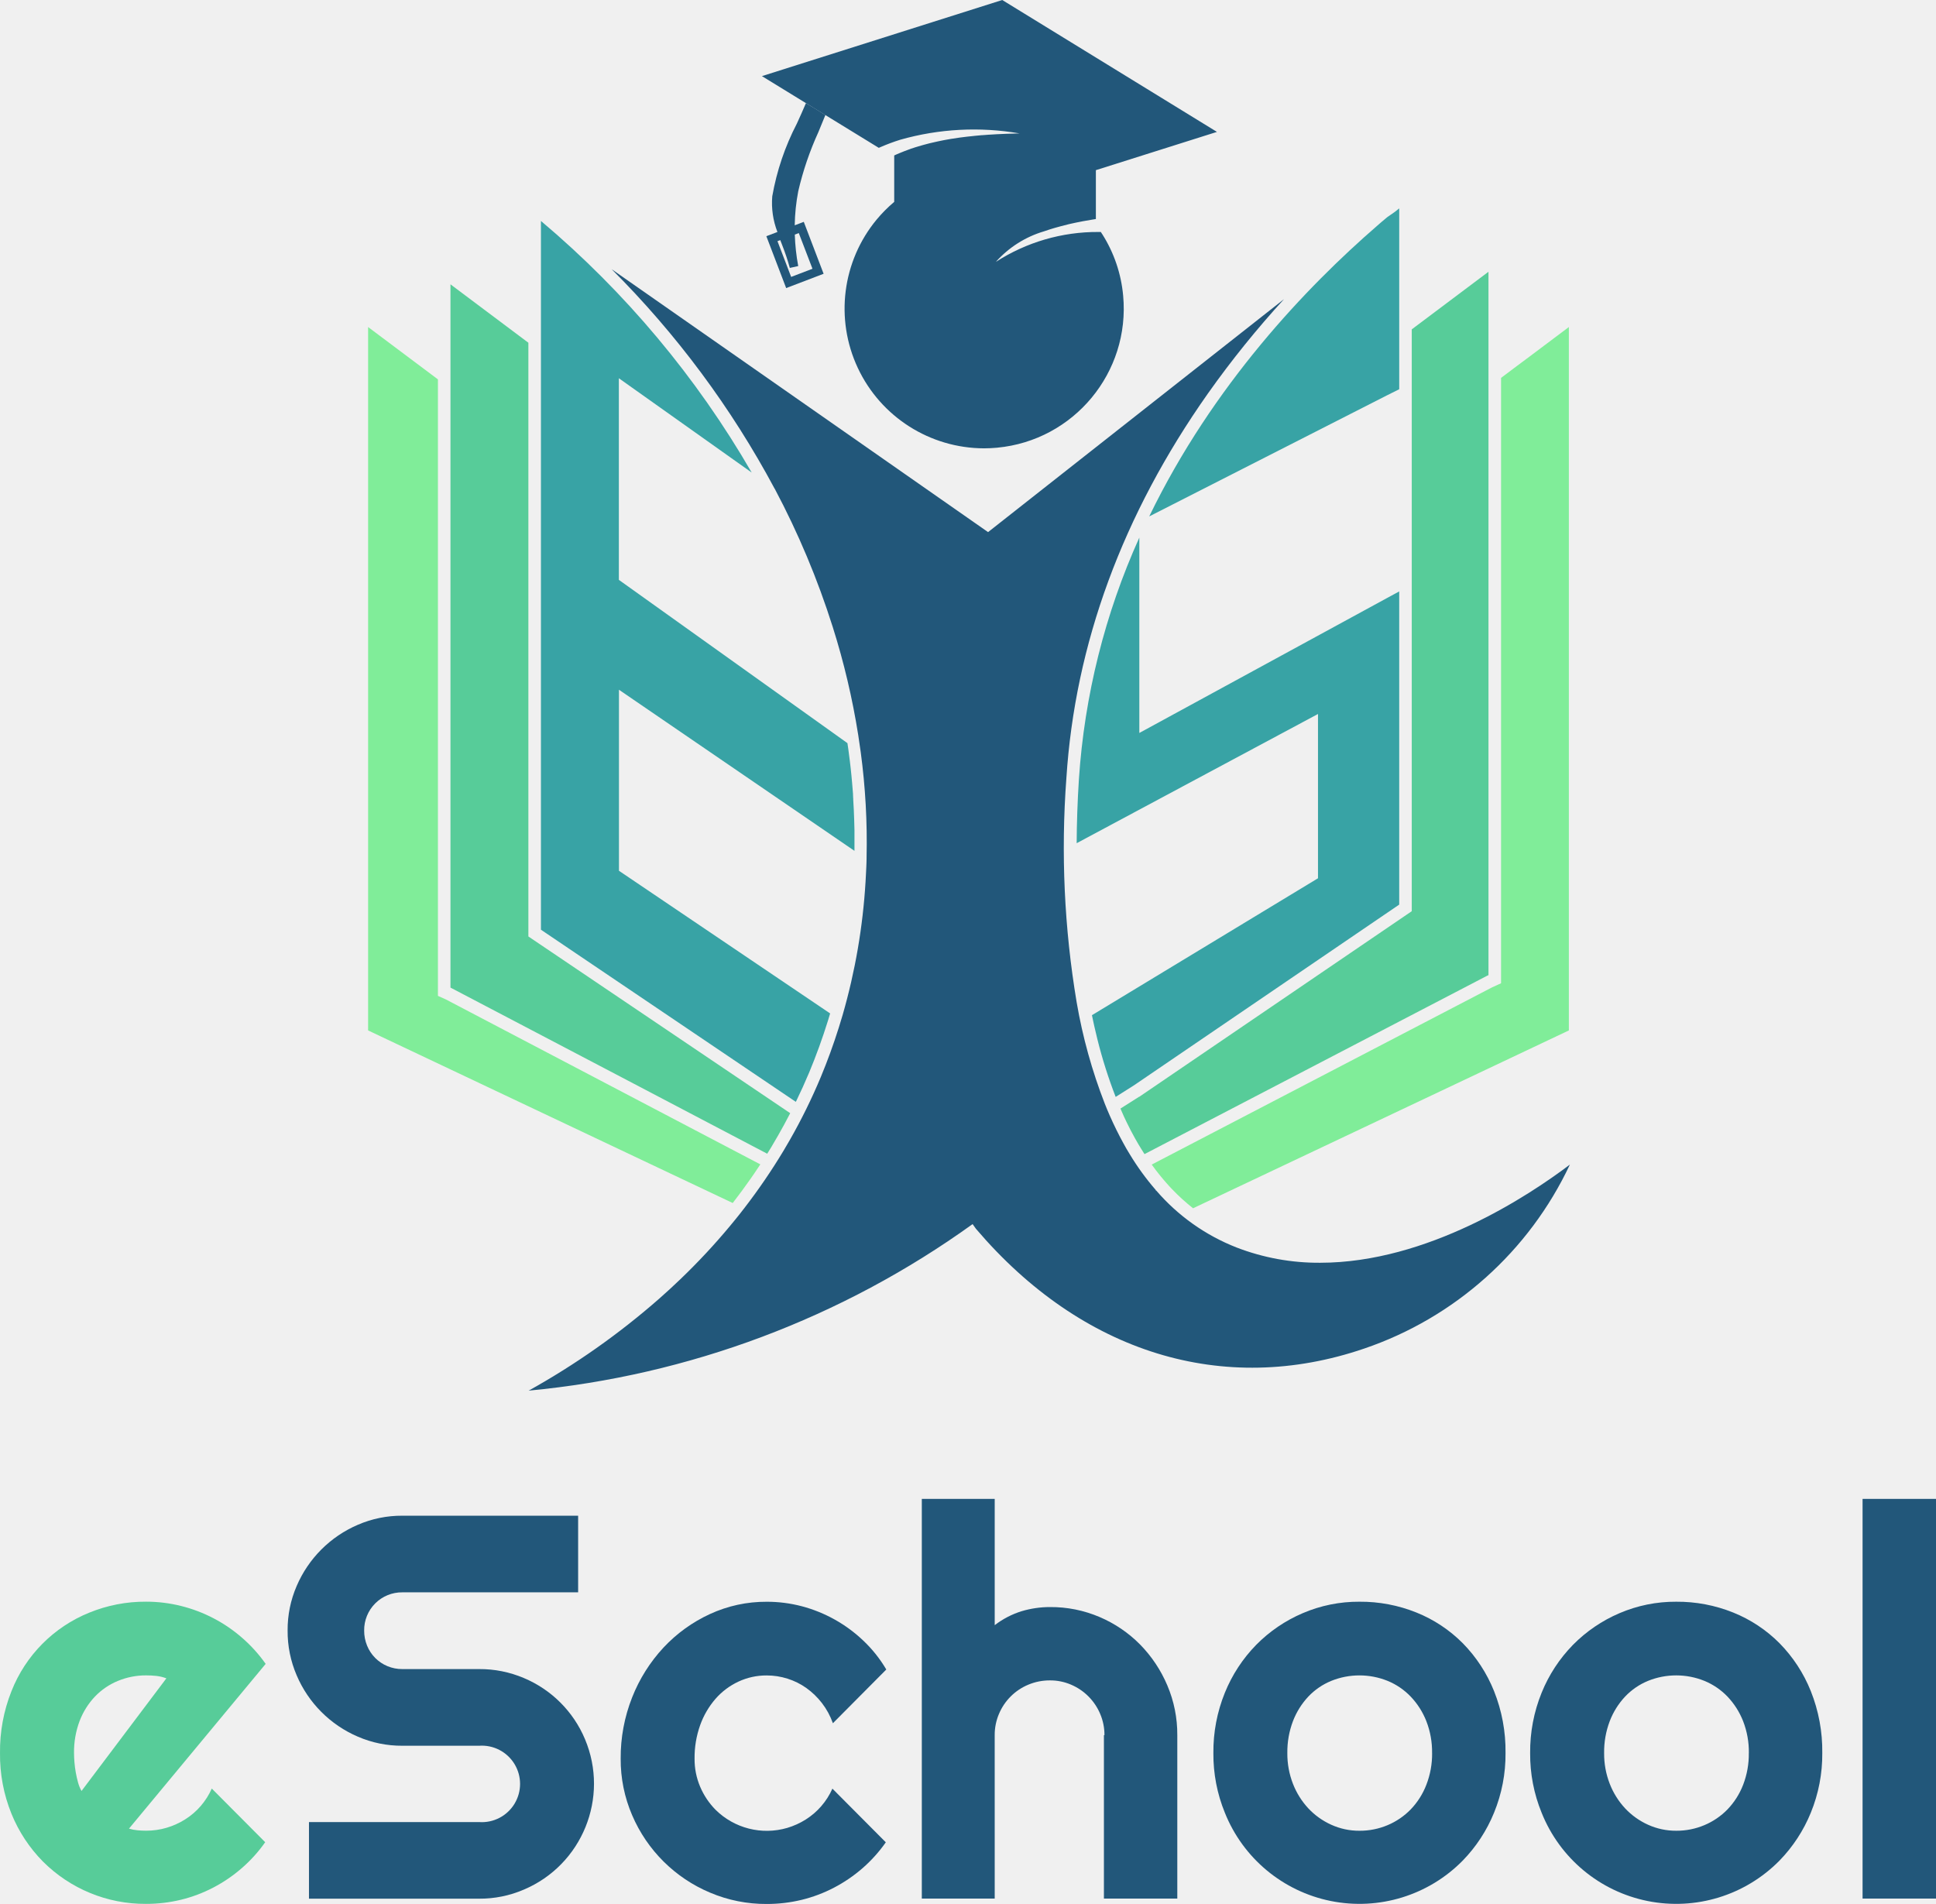
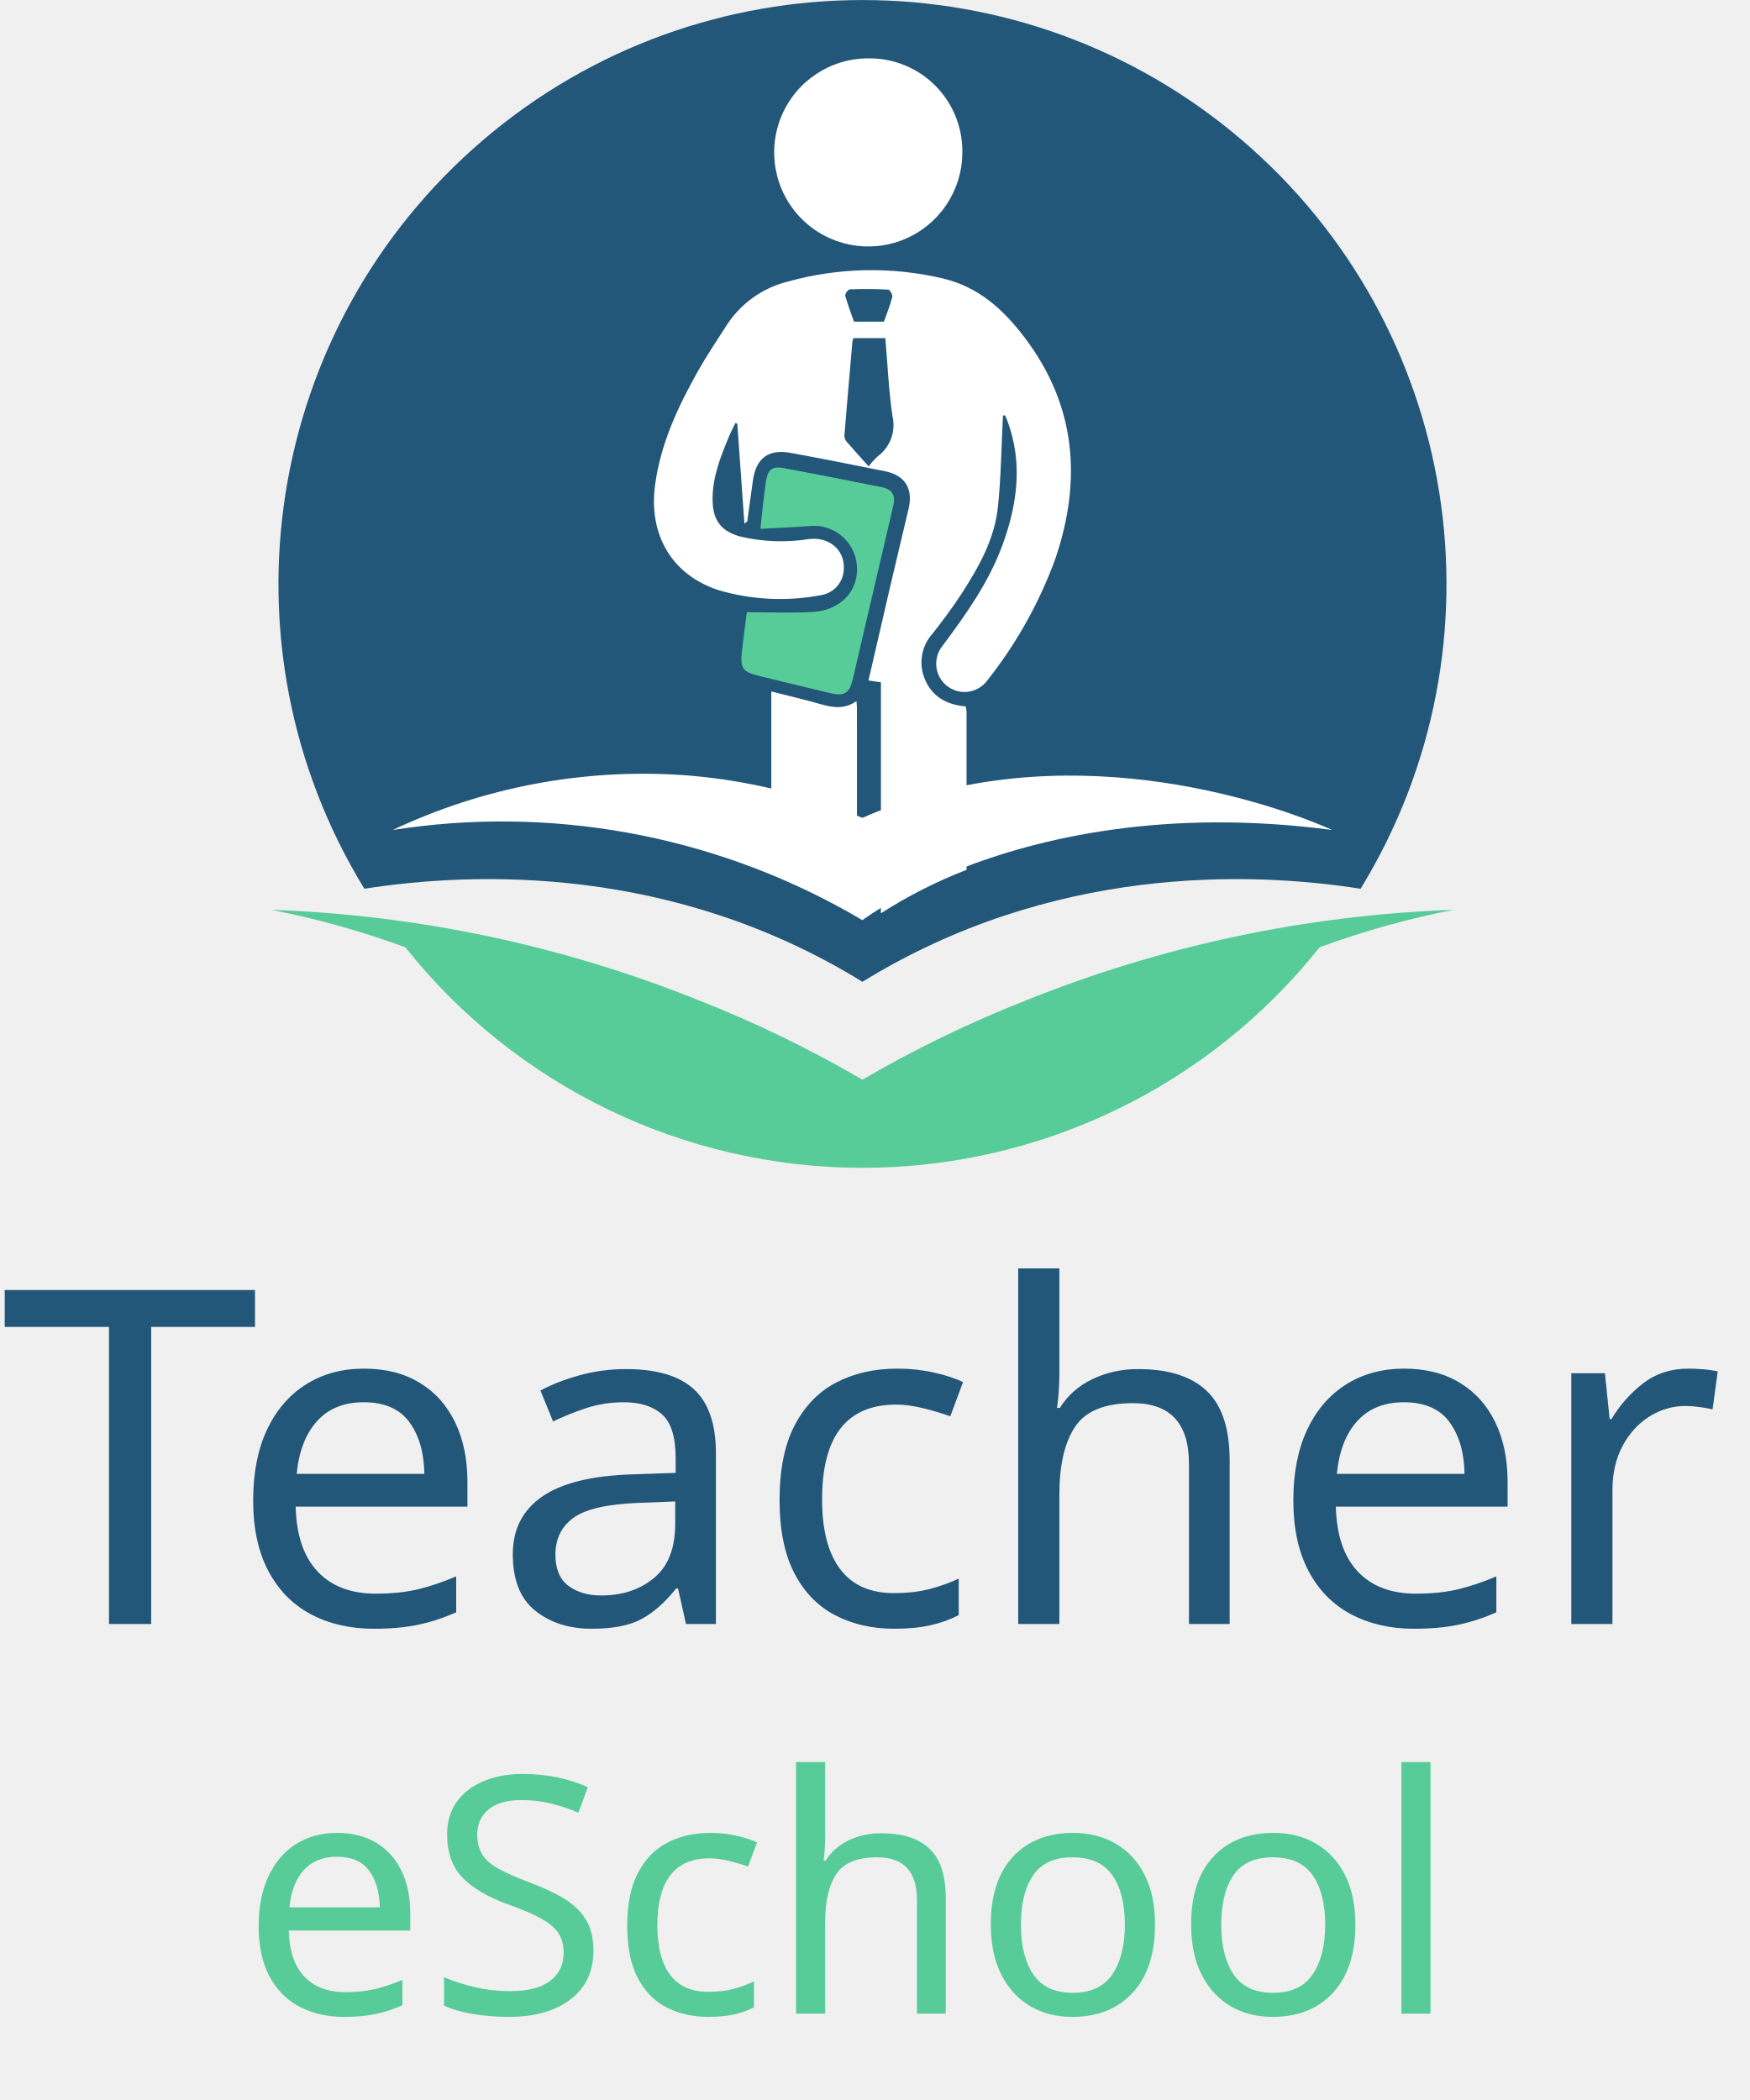
- <svg xmlns="http://www.w3.org/2000/svg" width="246" height="241.963" viewBox="0 0 246 241.963">
-   <g id="Layer_2" data-name="Layer 2" transform="translate(0.008)">
-     <g id="Layer_1" data-name="Layer 1" transform="translate(-0.008)">
-       <path id="Path_3392" data-name="Path 3392" d="M269.89,304.821c.315-.45.634-.911.934-1.374.1-.144.192-.29.287-.423l-39.951-20.959-1.019-.457V203.262l-.252-.19-8.62-6.462V286L267.6,307.932Q268.774,306.421,269.89,304.821Z" transform="translate(-174.496 -155.05)" fill="#80ed99" />
-       <path id="Path_3393" data-name="Path 3393" d="M418.354,288.105a29.014,29.014,0,0,1-10.635-1.945,25.962,25.962,0,0,1-10.2-7.238l-.036.013-.03-.089a32.582,32.582,0,0,1-3.285-4.517q-.423-.674-.805-1.387-.932-1.691-1.752-3.555c-.211-.486-.423-.977-.619-1.48A66.467,66.467,0,0,1,387.411,255a118.918,118.918,0,0,1-1.308-28.444c1.095-17.084,7.151-33.549,18-48.937a121.974,121.974,0,0,1,9.66-11.975l-37.609,29.608L328.322,161.84a118.04,118.04,0,0,1,20.715,27.9h.015v.011a104.448,104.448,0,0,1,7.362,17.545,94.327,94.327,0,0,1,3.245,13.759c.114.727.211,1.459.319,2.186a86.032,86.032,0,0,1,.74,13.347,1.532,1.532,0,0,1,0,.169c0,.353-.025.71-.034,1.057-.013.271-.027.543-.04.814-.015.351-.034.7-.057,1.057a77.772,77.772,0,0,1-2.911,16.928c-.156.533-.317,1.057-.486,1.6q-1.006,3.2-2.291,6.293a72.407,72.407,0,0,1-3.923,7.975c-.266.467-.535.926-.81,1.387a76.557,76.557,0,0,1-4.987,7.3c-.359.471-.733.941-1.114,1.41a82.085,82.085,0,0,1-6.13,6.764l-.894.869c-.865.831-1.759,1.651-2.672,2.456a95.519,95.519,0,0,1-16.589,11.689,114.992,114.992,0,0,0,56.41-21.164l.423.594.011.013c13.444,15.778,31.409,21.322,49.3,15.22a44.844,44.844,0,0,0,26.159-23.389C444.819,279.614,431.973,288.1,418.354,288.105Z" transform="translate(-250.605 -127.63)" fill="#22577a" />
-       <path id="Path_3394" data-name="Path 3394" d="M745.3,196.61V286L697.547,308.6a25.924,25.924,0,0,1-2.659-2.416l-.376-.4c-.137-.148-.271-.3-.4-.45s-.211-.249-.323-.374-.271-.317-.4-.48c-.376-.459-.742-.939-1.095-1.433l43.291-22.544h.017l1.082-.5V203.072l1.97-1.48,1.6-1.192Z" transform="translate(-545.95 -155.05)" fill="#80ed99" />
-       <path id="Path_3395" data-name="Path 3395" d="M720.306,163.38v89.387l-.224.106-29.45,15.334L676.6,275.512c-.142-.211-.275-.423-.406-.649-.118-.188-.237-.376-.349-.569-.159-.266-.309-.539-.465-.814-.364-.653-.721-1.332-1.057-2.034-.233-.478-.457-.97-.676-1.48-.034-.08-.07-.163-.1-.243l2.365-1.5v.019l34.646-23.6V170.7Z" transform="translate(-531.172 -128.844)" fill="#57cc99" />
-       <path id="Path_3396" data-name="Path 3396" d="M688.185,330.056v39.8l-33.715,22.975h0l-2.315,1.463a60.649,60.649,0,0,1-2.325-7.337c-.133-.539-.26-1.089-.389-1.642-.051-.249-.112-.5-.163-.755-.049-.211-.093-.423-.137-.651l28.723-17.4V345.633L647.2,362.053c.013-2.537.1-5.255.285-8.136a88.925,88.925,0,0,1,7.677-30.7v24.827l31.426-17.122Z" transform="translate(-510.392 -254.897)" fill="#38a3a5" />
-       <path id="Path_3397" data-name="Path 3397" d="M335.074,192.414v23.007l26.833,18.13c-.089.3-.175.6-.271.9q-1.04,3.346-2.395,6.608c-.533,1.268-1.1,2.515-1.691,3.729L325.16,222.91V132.84a120.965,120.965,0,0,1,26.78,31.972l-16.879-11.983V178.45L364.105,199.2l.114.776q.086.634.163,1.268c.011.063.017.131.025.194.036.313.074.634.11.939s.066.649.1.97.057.586.08.879.046.581.072.867c.017.192.03.385.047.573v.15c0,.051.011.1.011.15v.108a.843.843,0,0,0,.015.192.348.348,0,0,1,0,.125c.053.846.1,1.691.121,2.537.013.444.023.886.036,1.33q.013,1.315,0,2.63Z" transform="translate(-256.425 -104.76)" fill="#38a3a5" />
-       <path id="Path_3398" data-name="Path 3398" d="M313.956,276.264c-.482.939-.985,1.864-1.5,2.765l-.057.1c-.249.435-.5.862-.753,1.287-.019.032-.038.068-.055.1q-.273.452-.556.9l-16.911-8.878-23.193-12.159-.144-.074V170.93l9.9,7.424v1.268l.319.241h0l-.319-.239v74.183Z" transform="translate(-213.548 -134.798)" fill="#57cc99" />
-       <path id="Path_3399" data-name="Path 3399" d="M722.577,125.26v22.986l-1.6.8L690.81,164.41c8.079-16.678,19.963-29.139,28.972-36.945.4-.351.8-.7,1.2-1.023l.085-.072.974-.679.531-.423Z" transform="translate(-544.783 -98.782)" fill="#38a3a5" />
-       <path id="Path_3400" data-name="Path 3400" d="M464.266,77.526a24.907,24.907,0,0,1,.446-4.323,39.616,39.616,0,0,1,2.56-7.523c.3-.712.6-1.442.892-2.173l-.949-.586-.579-.353L465.691,62c-.372.881-.767,1.752-1.156,2.606a32.052,32.052,0,0,0-3.124,9.237,10.18,10.18,0,0,0,.657,4.532h0l-1.408.535,2.518,6.593,4.758-1.816-2.52-6.6Zm2.255,5.523-2.71,1.036-1.738-4.54.357-.137c.08.211.163.423.243.634a28.048,28.048,0,0,1,.97,2.9l1.067-.235a26.241,26.241,0,0,1-.435-4l.507-.194" transform="translate(-363.283 -48.894)" fill="#22577a" />
-       <path id="Path_3401" data-name="Path 3401" d="M501.219,29.727l-.154-.247h-.294a23.8,23.8,0,0,0-13.047,3.8,13.239,13.239,0,0,1,6.13-3.885c.211-.076.44-.152.67-.224l.361-.112c.131-.038.262-.08.4-.118.222-.063.446-.127.676-.186l.1-.025c.268-.072.539-.137.818-.211.072-.019.146-.036.211-.051q.33-.076.666-.146c.076-.017.15-.034.23-.049.268-.055.545-.11.824-.163l.07-.011c.355-.066.721-.129,1.093-.19l.461-.074V21.624l15.384-4.862L488.536,0,458,9.673l5.593,3.433.945.581.579.353.949.586,6.783,4.162.26-.112a24.946,24.946,0,0,1,2.475-.92,34.165,34.165,0,0,1,15.156-.8l-.981.027h0l-.71.021q-.611.021-1.228.055l-.915.055h-.038c-.3.023-.609.044-.913.07h-.074c-.294.025-.583.053-.875.082l-.1.013c-.279.027-.562.057-.846.089l-.131.017-.805.1-.154.023c-.26.038-.52.076-.778.118a1.556,1.556,0,0,0-.173.025q-.374.063-.748.133l-.192.036-.71.146c-.072.017-.139.034-.211.047-.228.049-.454.1-.683.156l-.23.055-.634.167-.258.072c-.211.057-.4.114-.594.175l-.29.087-.539.178-.323.12c-.161.057-.319.118-.48.178-.12.047-.241.093-.357.144l-.321.129-.319.135-.321.146v5.9a18.047,18.047,0,0,0-2.234,2.249,17.756,17.756,0,0,0,13.647,29.071c.552,0,1.108-.027,1.664-.08A17.756,17.756,0,0,0,503.9,37.577a17.522,17.522,0,0,0-2.676-7.851Z" transform="translate(-361.185)" fill="#22577a" />
-       <path id="Path_3402" data-name="Path 3402" d="M16.383,991.769a5.324,5.324,0,0,0,1.087.211q.541.051,1.084.051a9.091,9.091,0,0,0,2.613-.372,9.429,9.429,0,0,0,2.359-1.07,8.745,8.745,0,0,0,1.968-1.691,8.879,8.879,0,0,0,1.408-2.222l6.787,6.819a18.177,18.177,0,0,1-2.97,3.291,18.632,18.632,0,0,1-3.632,2.477,18.127,18.127,0,0,1-4.105,1.545,18.693,18.693,0,0,1-4.439.524A18.344,18.344,0,0,1,5.437,995.94a18.629,18.629,0,0,1-3.985-6.054,19.937,19.937,0,0,1-1.459-7.72,20.593,20.593,0,0,1,1.459-7.872,17.79,17.79,0,0,1,9.891-9.975,18.732,18.732,0,0,1,7.21-1.391,18.181,18.181,0,0,1,4.439.543,18.6,18.6,0,0,1,7.77,4.054,18.414,18.414,0,0,1,2.987,3.308Zm4.75-19.1a5.38,5.38,0,0,0-1.268-.307,12.386,12.386,0,0,0-1.306-.068,9.277,9.277,0,0,0-3.579.7,8.534,8.534,0,0,0-2.919,1.985,9.386,9.386,0,0,0-1.951,3.105,11.138,11.138,0,0,0-.712,4.088c0,.34.017.725.053,1.154a13.905,13.905,0,0,0,.457,2.575,4.689,4.689,0,0,0,.442,1.084Z" transform="translate(0.008 -759.382)" fill="#57cc99" />
-       <path id="Path_3403" data-name="Path 3403" d="M172.879,925.828a14.01,14.01,0,0,1,1.154-5.665,14.8,14.8,0,0,1,7.77-7.77,14.011,14.011,0,0,1,5.665-1.154h22.326v9.738H187.468a4.8,4.8,0,0,0-4.862,4.862,4.974,4.974,0,0,0,.372,1.917,4.754,4.754,0,0,0,2.579,2.6,4.825,4.825,0,0,0,1.9.374h9.753a14.306,14.306,0,0,1,5.684,1.137,14.513,14.513,0,0,1,7.77,7.768,14.614,14.614,0,0,1-7.773,19.122,14.136,14.136,0,0,1-5.684,1.152H175.593v-9.736h21.62a4.862,4.862,0,1,0,0-9.7h-9.745a14.009,14.009,0,0,1-5.665-1.154,14.767,14.767,0,0,1-7.77-7.787A14.137,14.137,0,0,1,172.879,925.828Z" transform="translate(-136.333 -718.619)" fill="#22577a" />
-       <path id="Path_3404" data-name="Path 3404" d="M406.847,971.571l-6.785,6.828a9.25,9.25,0,0,0-1.391-2.562,9.435,9.435,0,0,0-1.985-1.915,8.528,8.528,0,0,0-2.393-1.188,8.7,8.7,0,0,0-2.647-.408,8.387,8.387,0,0,0-3.579.78,8.781,8.781,0,0,0-2.919,2.19,10.484,10.484,0,0,0-1.951,3.342,12.262,12.262,0,0,0-.712,4.274,8.935,8.935,0,0,0,.712,3.564,9.369,9.369,0,0,0,1.951,2.917,9.253,9.253,0,0,0,9.111,2.308,9.432,9.432,0,0,0,2.359-1.07A8.916,8.916,0,0,0,400,986.712l6.785,6.819a18.255,18.255,0,0,1-2.959,3.291,18.7,18.7,0,0,1-3.632,2.477,18.163,18.163,0,0,1-4.105,1.545,18.707,18.707,0,0,1-4.428.524,18.159,18.159,0,0,1-7.21-1.442,18.6,18.6,0,0,1-9.895-9.831,17.854,17.854,0,0,1-1.459-7.187,20.749,20.749,0,0,1,1.458-7.8,20.138,20.138,0,0,1,3.987-6.329,18.86,18.86,0,0,1,5.9-4.257,16.984,16.984,0,0,1,7.21-1.56,17.42,17.42,0,0,1,4.46.571,18,18,0,0,1,7.821,4.376A16.741,16.741,0,0,1,406.847,971.571Z" transform="translate(-294.229 -759.406)" fill="#22577a" />
-       <path id="Path_3405" data-name="Path 3405" d="M563.373,951.923H554.11V901.13h9.263v16.048A10.885,10.885,0,0,1,566.8,915.4a12.577,12.577,0,0,1,3.593-.524,15.747,15.747,0,0,1,6.312,1.268,16.066,16.066,0,0,1,5.141,3.494,16.7,16.7,0,0,1,3.46,5.192,15.909,15.909,0,0,1,1.268,6.329v20.764h-9.324V931.155h.068a6.8,6.8,0,0,0-.543-2.7,6.976,6.976,0,0,0-3.7-3.716,6.686,6.686,0,0,0-2.68-.543,7.021,7.021,0,0,0-2.748.543,6.91,6.91,0,0,0-3.733,3.716,6.8,6.8,0,0,0-.543,2.7Z" transform="translate(-436.979 -710.647)" fill="#22577a" />
-       <path id="Path_3406" data-name="Path 3406" d="M766.507,982.181a19.543,19.543,0,0,1-1.461,7.584,18.973,18.973,0,0,1-3.97,6.073,18.414,18.414,0,0,1-30.232-6.073,19.583,19.583,0,0,1-1.459-7.584,19.886,19.886,0,0,1,1.459-7.669,18.781,18.781,0,0,1,3.987-6.09,18.52,18.52,0,0,1,5.9-4.016,17.989,17.989,0,0,1,7.21-1.459,19.006,19.006,0,0,1,7.244,1.374,17.5,17.5,0,0,1,5.887,3.9,18.478,18.478,0,0,1,3.97,6.073A20.493,20.493,0,0,1,766.507,982.181Zm-9.333,0a10.781,10.781,0,0,0-.729-4.054,9.616,9.616,0,0,0-1.987-3.12,8.561,8.561,0,0,0-2.934-2,9.561,9.561,0,0,0-7.16,0,8.4,8.4,0,0,0-2.919,2,9.574,9.574,0,0,0-1.951,3.122,11.041,11.041,0,0,0-.712,4.054,10.524,10.524,0,0,0,.712,3.9,9.825,9.825,0,0,0,1.951,3.122,9.152,9.152,0,0,0,2.919,2.086,8.544,8.544,0,0,0,3.579.763,9.063,9.063,0,0,0,3.581-.712,8.9,8.9,0,0,0,2.934-2,9.374,9.374,0,0,0,1.985-3.122,10.822,10.822,0,0,0,.734-4.04Z" transform="translate(-575.205 -759.397)" fill="#22577a" />
-       <path id="Path_3407" data-name="Path 3407" d="M956.9,982.182a19.584,19.584,0,0,1-1.459,7.584,18.974,18.974,0,0,1-3.97,6.073,18.414,18.414,0,0,1-30.232-6.073,19.582,19.582,0,0,1-1.459-7.584,19.887,19.887,0,0,1,1.459-7.669,18.78,18.78,0,0,1,3.987-6.09,18.519,18.519,0,0,1,5.9-4.016,17.99,17.99,0,0,1,7.21-1.459,19.005,19.005,0,0,1,7.244,1.374,17.494,17.494,0,0,1,5.887,3.9,18.475,18.475,0,0,1,3.97,6.073A20.518,20.518,0,0,1,956.9,982.182Zm-9.33,0a10.782,10.782,0,0,0-.729-4.054,9.616,9.616,0,0,0-1.985-3.122,8.571,8.571,0,0,0-2.936-2,9.561,9.561,0,0,0-7.16,0,8.416,8.416,0,0,0-2.917,2,9.543,9.543,0,0,0-1.951,3.122,10.992,10.992,0,0,0-.712,4.054,10.482,10.482,0,0,0,.712,3.9,9.792,9.792,0,0,0,1.951,3.122,9.164,9.164,0,0,0,2.917,2.086,8.543,8.543,0,0,0,3.581.763,9.048,9.048,0,0,0,3.579-.712,8.907,8.907,0,0,0,2.936-2,9.376,9.376,0,0,0,1.985-3.122A10.824,10.824,0,0,0,947.565,982.182Z" transform="translate(-725.35 -759.397)" fill="#22577a" />
-       <path id="Path_3408" data-name="Path 3408" d="M1128.95,951.923h-9.33V901.13h9.33Z" transform="translate(-882.95 -710.647)" fill="#22577a" />
+ <svg xmlns="http://www.w3.org/2000/svg" width="243" height="291.77" viewBox="0 0 243 291.77">
+   <g id="Group_7789" data-name="Group 7789" transform="translate(-219.195 -112.374)">
+     <g id="Group_7788" data-name="Group 7788" transform="translate(256.89 112.374)">
+       <g id="Group_7786" data-name="Group 7786" transform="translate(0 0)">
+         <path id="Path_14492" data-name="Path 14492" d="M470.174,248.782c26.267-16.179,53.626-15.357,69.2-12.928a81.126,81.126,0,1,0-138.393,0C416.548,233.425,443.907,232.6,470.174,248.782Z" transform="translate(-388.061 -112.374)" fill="#22577a" />
+         <path id="Path_14493" data-name="Path 14493" d="M548.94,667.425a175.6,175.6,0,0,0-59.321,12.549,165.346,165.346,0,0,0-22.792,11.049,165.342,165.342,0,0,0-22.792-11.049,175.605,175.605,0,0,0-59.321-12.549h0a121.515,121.515,0,0,1,18.615,5.207,81.122,81.122,0,0,0,127,0,121.494,121.494,0,0,1,18.616-5.208Z" transform="translate(-384.714 -541.016)" fill="#57cc99" />
+       </g>
+       <g id="Group_7787" data-name="Group 7787" transform="translate(53.15 8.107)">
+         <path id="Path_14494" data-name="Path 14494" d="M669.6,286.566c-2.957-3.9-6.408-7.082-11.473-8.255a43.319,43.319,0,0,0-21.394.448A14.172,14.172,0,0,0,628.089,285c-1.317,2.05-2.677,4.073-3.871,6.192-2.793,4.972-5.2,10.091-5.97,15.848-.927,6.927,2.341,12.488,8.813,14.6a30.311,30.311,0,0,0,14.331.681,3.767,3.767,0,0,0,3.076-3.64c.134-2.623-2.022-4.462-4.809-4.14a24.806,24.806,0,0,1-9.539-.338c-2.74-.75-3.854-2.28-3.884-5.121-.028-3.151,1.118-6,2.3-8.835.257-.625.582-1.222.875-1.83.086.032.172.065.263.095.323,4.571.649,9.145.985,13.9.287-.25.39-.3.4-.358q.4-2.812.778-5.625c.424-3.106,2.153-4.429,5.235-3.86,4.388.806,8.768,1.67,13.141,2.556,2.767.565,3.9,2.414,3.257,5.192-.8,3.423-1.629,6.841-2.429,10.263-1.052,4.513-2.091,9.029-3.147,13.609.625.093,1.14.17,1.729.261v27.021q0,2.535-.007,5.069a66.648,66.648,0,0,1,11.9-6.041q0-5.748,0-11.5,0-5.234,0-10.473a4.4,4.4,0,0,0-.127-.731c-2.767-.224-4.686-1.483-5.623-3.684a5.967,5.967,0,0,1,1.039-6.44c1.392-1.772,2.75-3.584,3.977-5.474,2.416-3.727,4.623-7.615,5.093-12.109.438-4.211.479-8.466.7-12.7.1-.017.2-.032.3-.047.112.276.235.55.336.832,2.145,5.826,1.364,11.55-.7,17.193-1.9,5.192-5.069,9.639-8.337,14.025a3.93,3.93,0,1,0,6.242,4.772,60.673,60.673,0,0,0,9.457-16.943C677.564,306.311,676.721,295.963,669.6,286.566Zm-24.314-6.718c1.785-.065,3.576-.058,5.358.037.218.015.634.731.558,1.017-.3,1.168-.757,2.293-1.157,3.44h-4.164c-.405-1.162-.877-2.367-1.213-3.6C644.6,280.5,645.057,279.857,645.284,279.848Zm3.854,23.234a10.221,10.221,0,0,0-1.222,1.364c-1.125-1.254-2.125-2.345-3.086-3.466a1.273,1.273,0,0,1-.282-.849c.351-4.354.735-8.7,1.114-13.055a2.366,2.366,0,0,1,.144-.448h4.429c.317,3.684.463,7.287.991,10.835A5.4,5.4,0,0,1,649.137,303.082Z" transform="translate(-618.093 -247.755)" fill="#fff" />
+         <path id="Path_14495" data-name="Path 14495" d="M704.582,147.97a12.89,12.89,0,0,1,12.984,13.108,13.068,13.068,0,1,1-12.984-13.108Z" transform="translate(-674.729 -147.97)" fill="#fff" />
+         <path id="Path_14496" data-name="Path 14496" d="M701.551,551.01q0,6.938,0,13.874a98.941,98.941,0,0,0-11.9-5.671q0-2,0-4V534.227c2.433.619,4.711,1.144,6.955,1.787,1.66.474,3.255.685,4.878-.446.03.414.065.668.065.92Q701.55,543.749,701.551,551.01Z" transform="translate(-673.351 -446.26)" fill="#fff" />
+         <path id="Path_14497" data-name="Path 14497" d="M672.211,417.7c3.135,0,6.113.123,9.077-.031,3.71-.193,6.2-2.641,6.231-5.846a5.992,5.992,0,0,0-6.574-6.1c-2.23.177-4.467.26-6.856.394.285-2.457.461-4.6.8-6.721.258-1.592.9-2.009,2.454-1.719q6.774,1.27,13.531,2.632c1.555.313,2.022,1.1,1.663,2.649q-2.8,12.048-5.624,24.091c-.453,1.925-1.185,2.355-3.13,1.892q-4.994-1.189-9.978-2.417c-2.138-.528-2.514-1.041-2.295-3.223C671.694,421.518,671.955,419.74,672.211,417.7Z" transform="translate(-659.305 -340.746)" fill="#57cc99" />
+       </g>
+       <path id="Path_14498" data-name="Path 14498" d="M589.287,592.172c-23.385-3.089-40.975,1.162-51.961,5.53a66.641,66.641,0,0,0-11.9,6.041c-.916.6-1.38.964-1.38.964-.612-.362-1.261-.737-1.942-1.119a98.21,98.21,0,0,0-63.3-11.417,81.48,81.48,0,0,1,40.3-7.624,79.1,79.1,0,0,1,11.094,1.6,80.674,80.674,0,0,1,11.9,3.567q1.012.391,1.94.778c.461-.2.923-.405,1.386-.595a66.253,66.253,0,0,1,11.891-3.692C564.481,580.456,589.287,592.172,589.287,592.172Z" transform="translate(-441.935 -476.858)" fill="#fff" />
    </g>
+     <text id="Teacher" transform="translate(219.195 338.013)" fill="#22577a" font-size="65" font-family="Righteous-Regular, Righteous">
+       <tspan x="0" y="0">Teacher</tspan>
+     </text>
+     <text id="eSchool" transform="translate(252.594 392.143)" fill="#57cc99" font-size="46" font-family="Righteous-Regular, Righteous">
+       <tspan x="0" y="0">eSchool</tspan>
+     </text>
  </g>
</svg>
